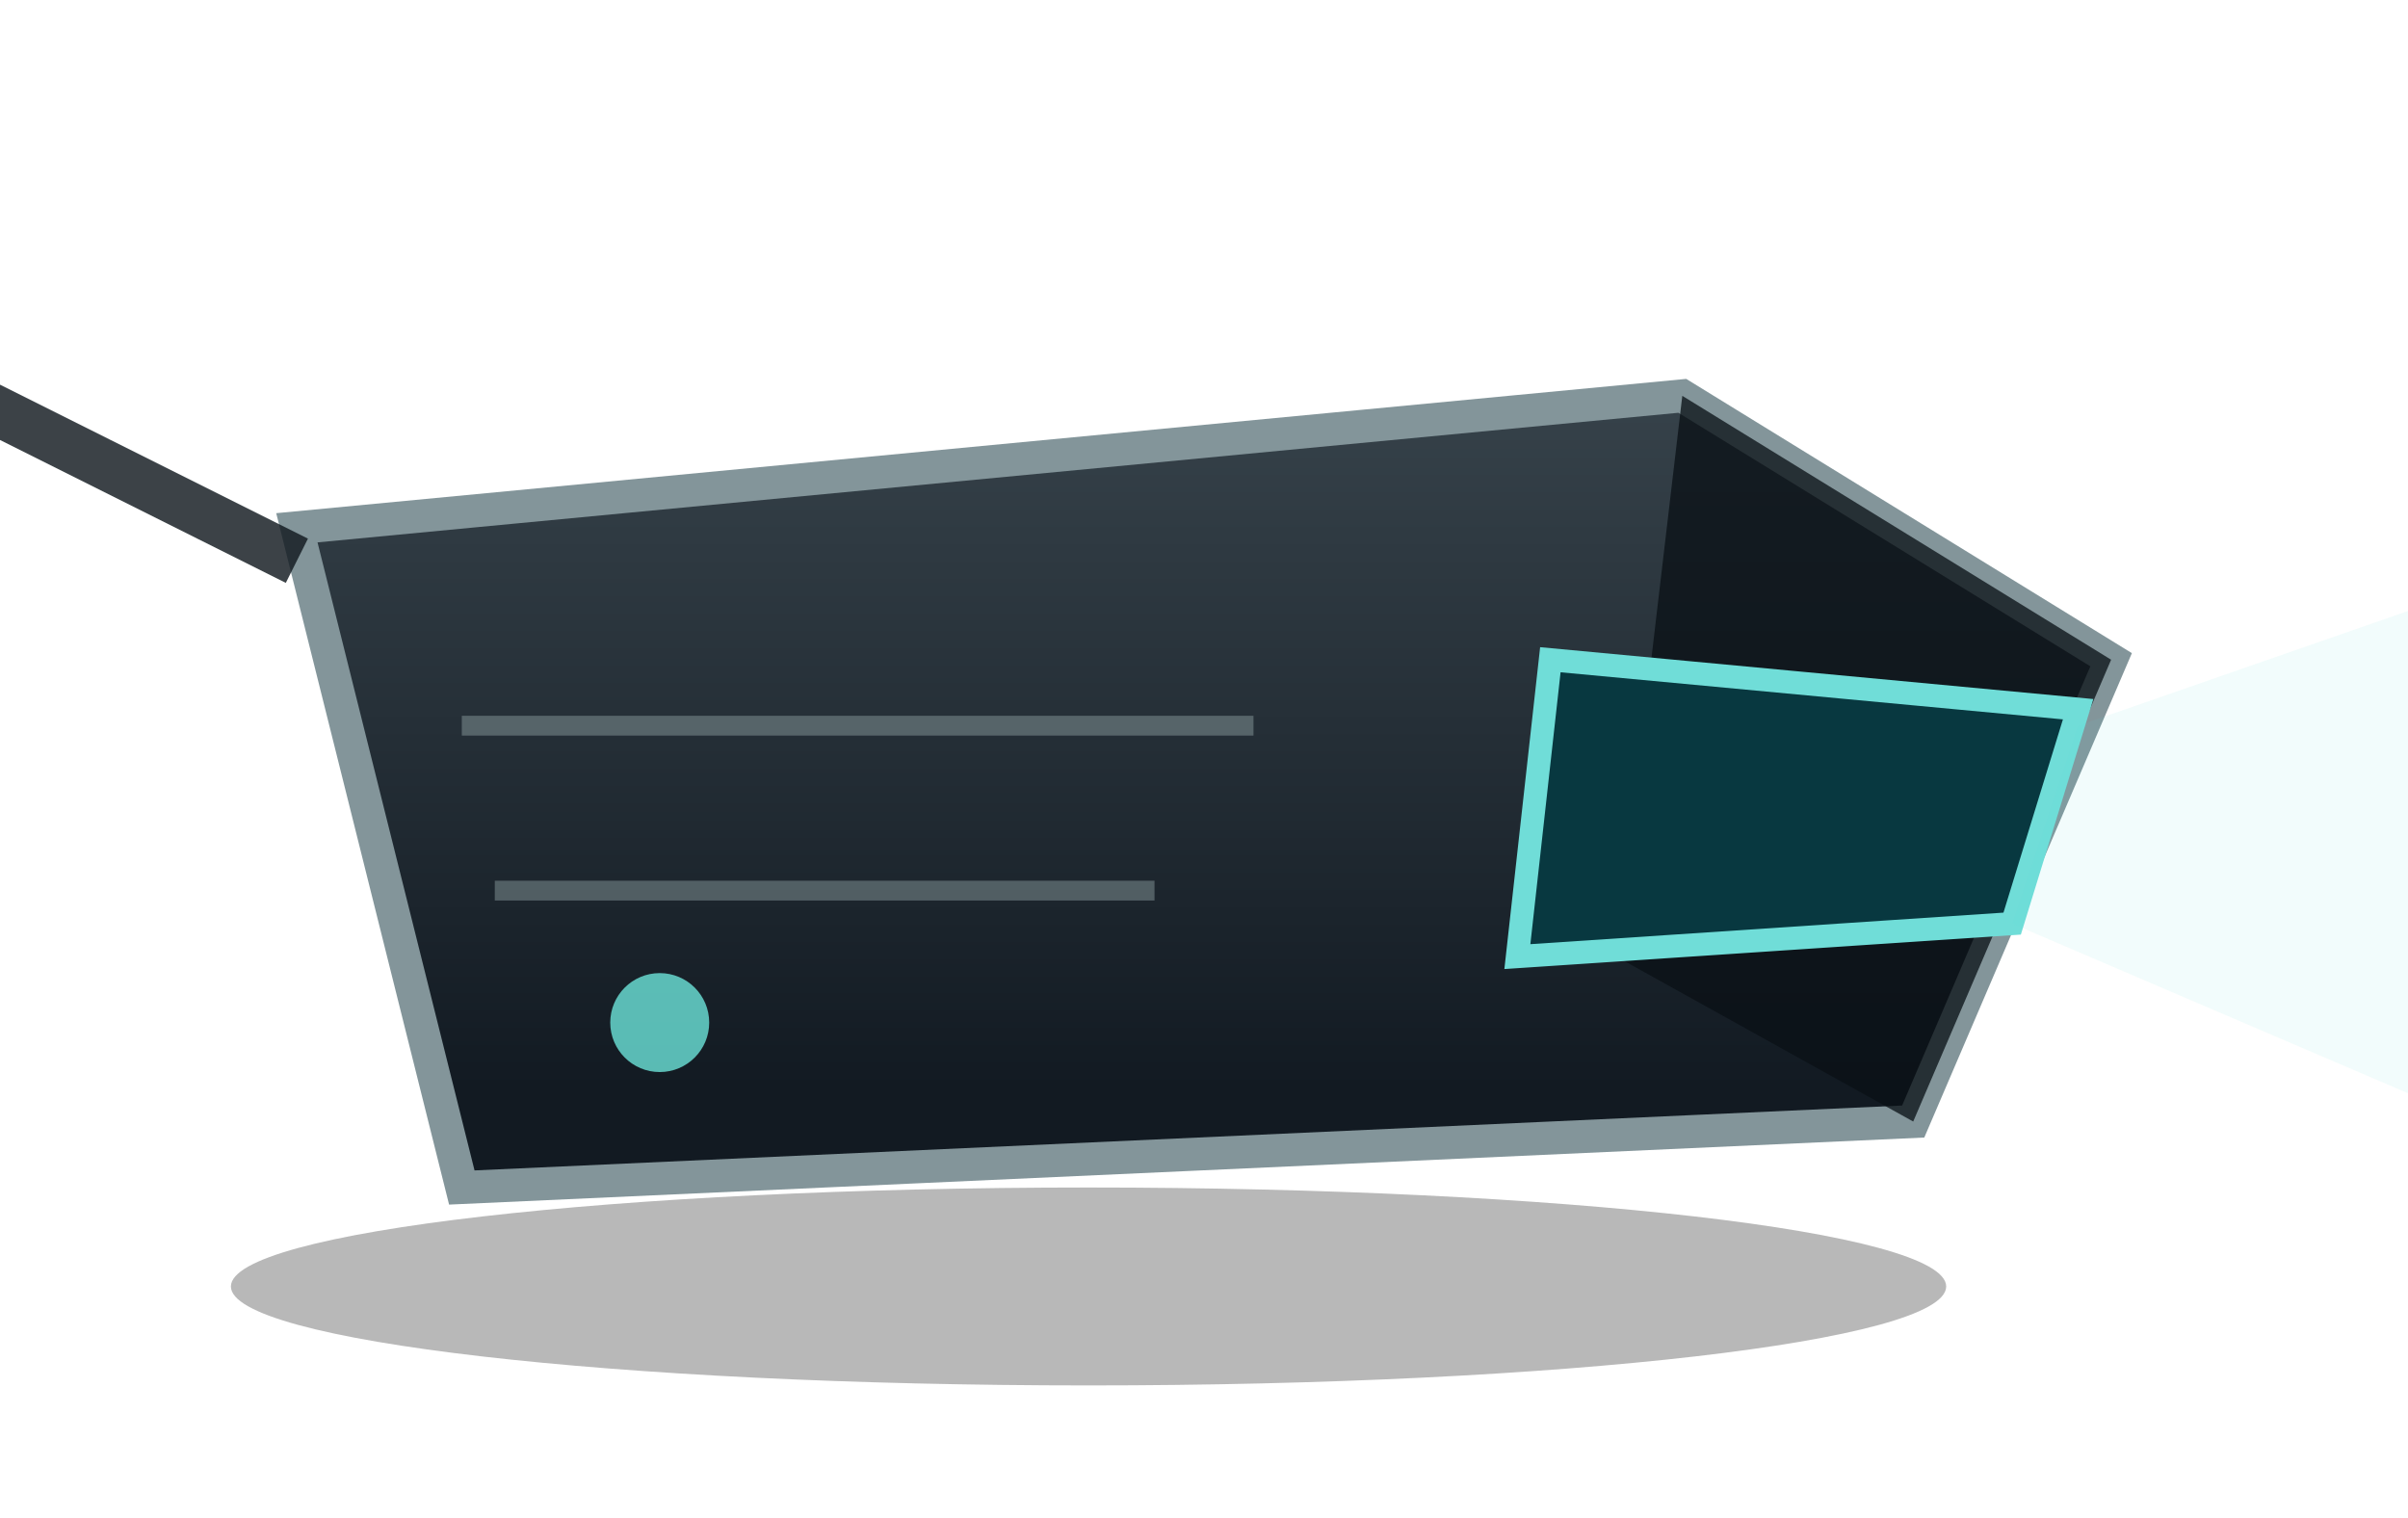
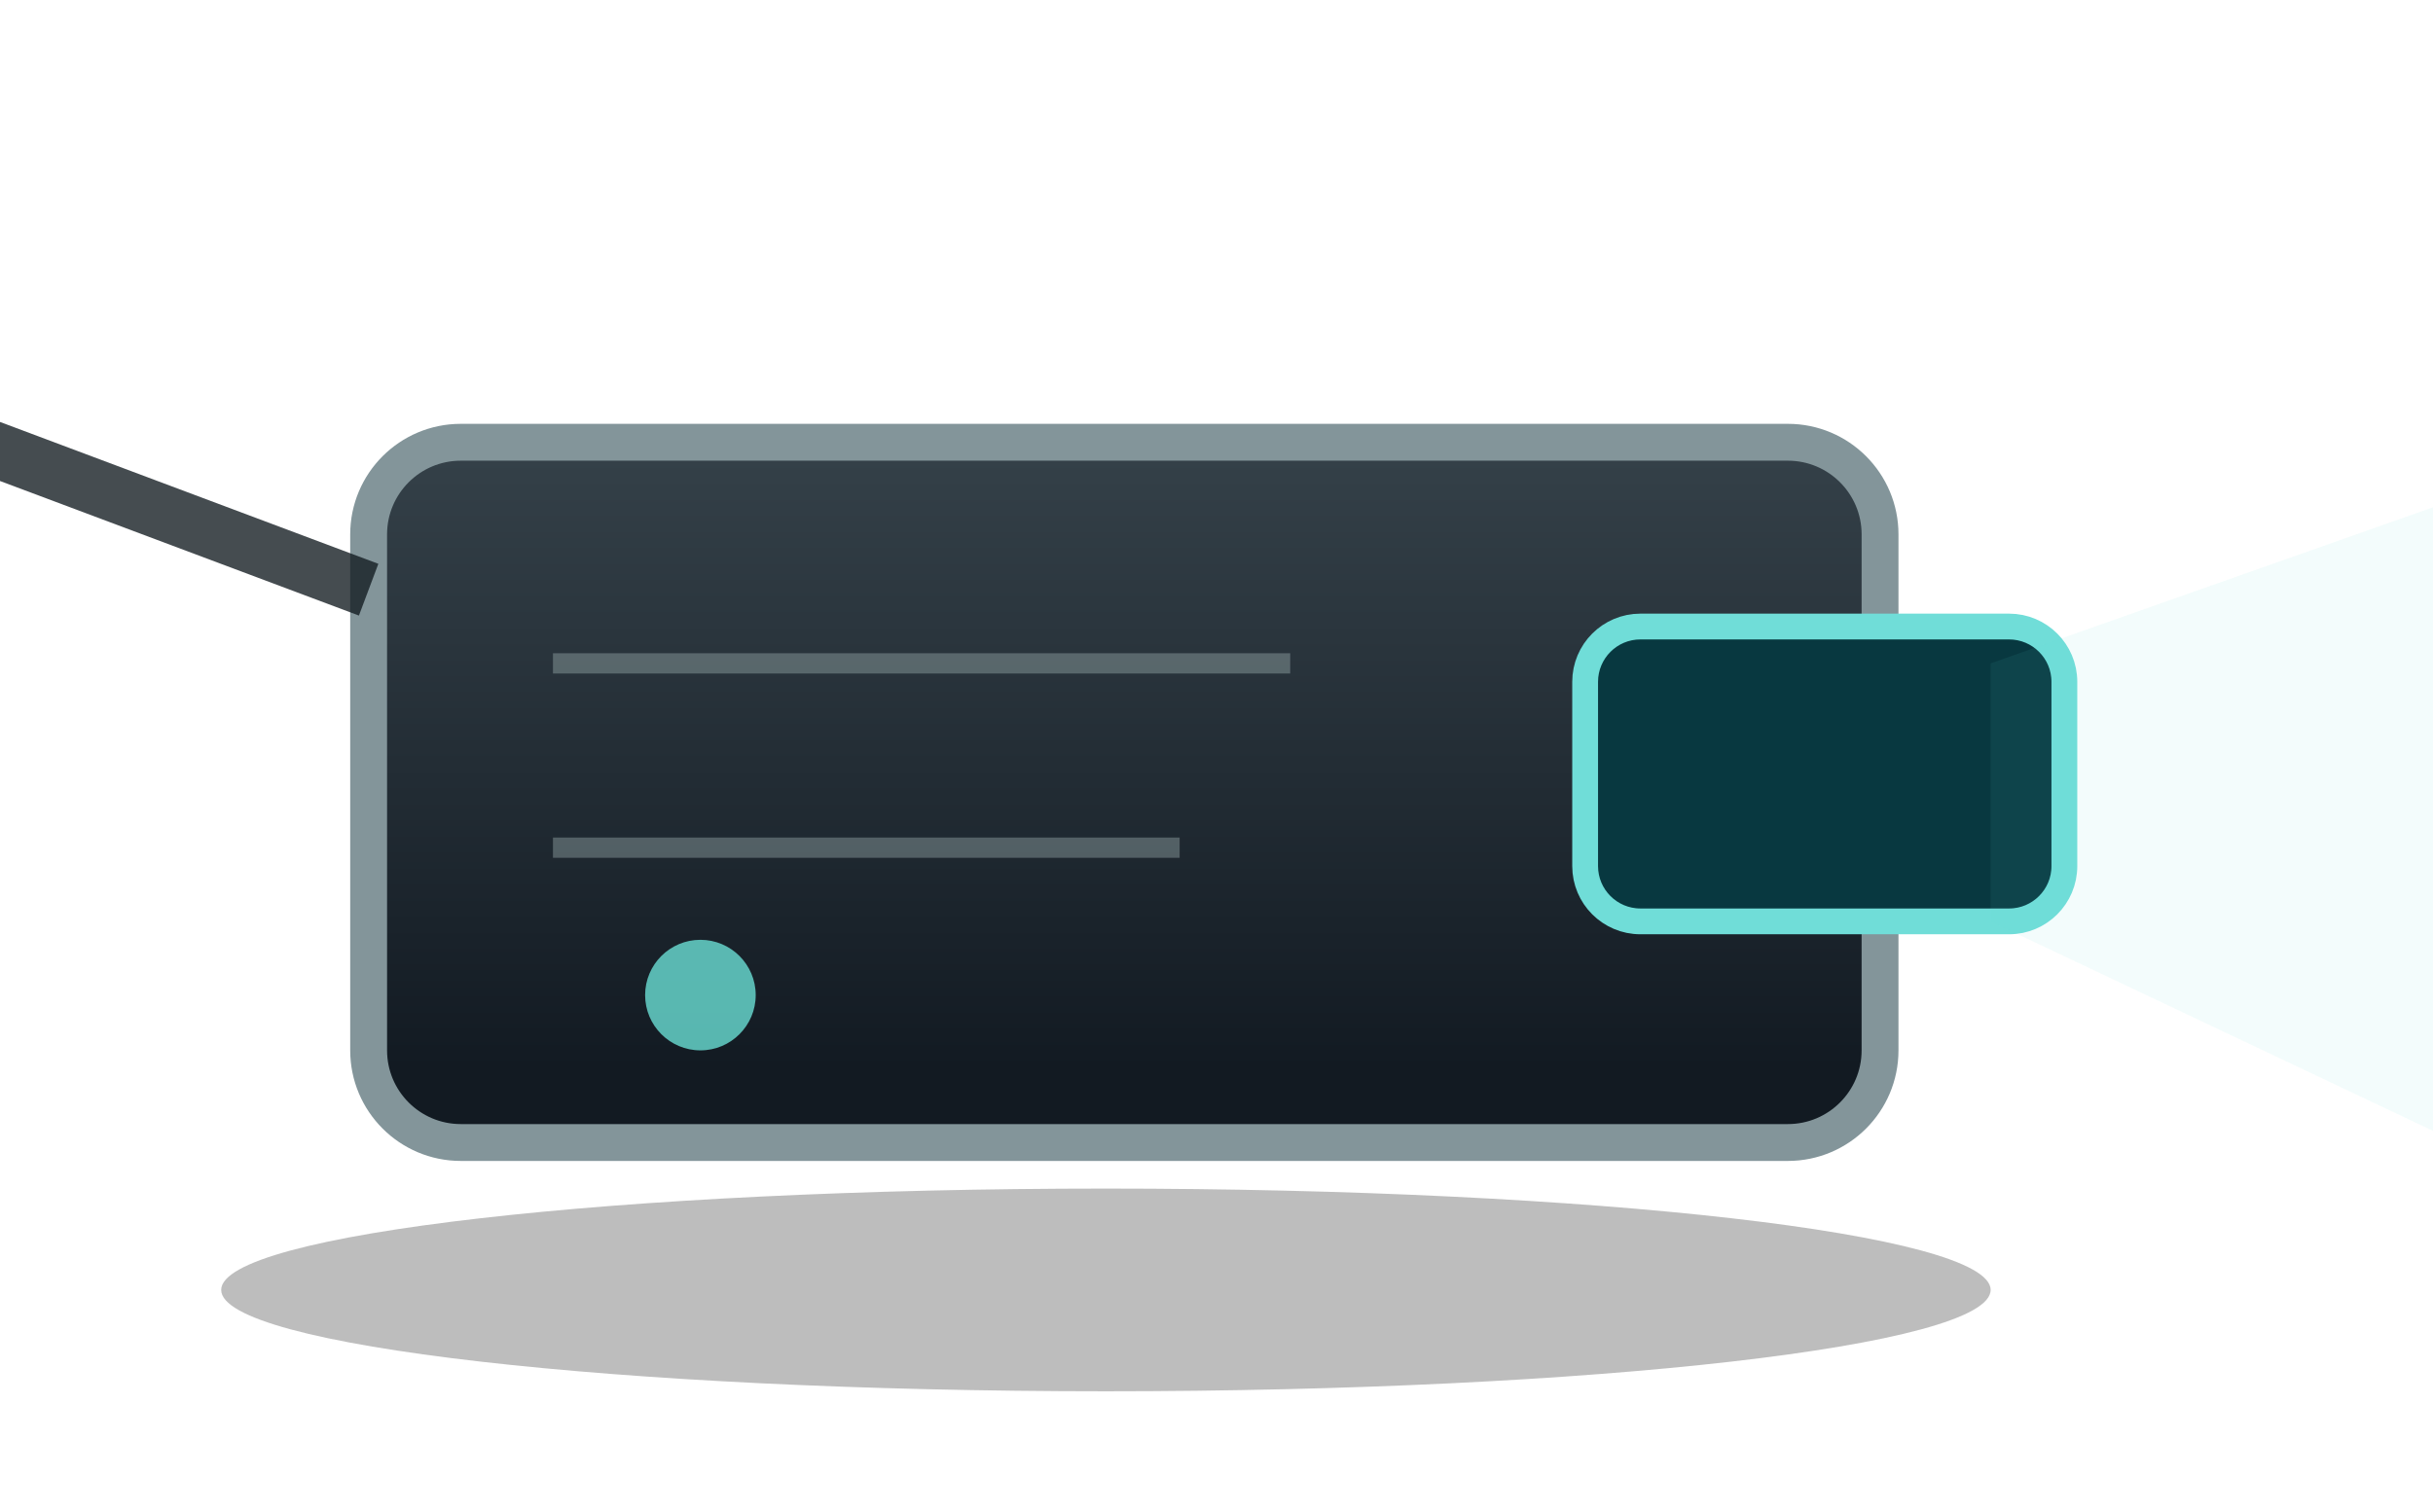
- <svg xmlns="http://www.w3.org/2000/svg" width="146" height="92" viewBox="0 0 146 92">
+ <svg xmlns="http://www.w3.org/2000/svg" width="132" height="82" viewBox="0 0 132 82">
  <defs>
-     <linearGradient id="body" x1="0" y1="22" x2="0" y2="66" gradientUnits="userSpaceOnUse">
-       <stop offset="0" stop-color="#38444c" />
+     <linearGradient id="body" x1="0" y1="18" x2="0" y2="58" gradientUnits="userSpaceOnUse">
+       <stop offset="0" stop-color="#3b4850" />
      <stop offset="1" stop-color="#121a22" />
    </linearGradient>
  </defs>
-   <ellipse cx="66" cy="78" rx="52" ry="6" fill="#000000" opacity="0.28" />
-   <path d="M18 32 L102 24 L128 40 L116 68 L28 72 Z" fill="url(#body)" stroke="#83959a" stroke-width="2" />
-   <path d="M102 24 L128 40 L116 68 L98 58 Z" fill="#091015" opacity="0.76" />
-   <path d="M94 40 L126 43 L122 56 L92 58 Z" fill="#083840" stroke="#70ddd8" stroke-width="1.4" />
-   <path d="M28 44 H76 M30 54 H70" stroke="#a1b3b5" stroke-width="1.2" opacity="0.4" />
-   <path d="M18 34 L-18 16" stroke="#11191f" stroke-width="3" opacity="0.82" />
-   <path d="M126 44 L172 28 L178 80 L122 56 Z" fill="#5edbd6" opacity="0.08" />
-   <circle cx="40" cy="62" r="3" fill="#78fff2" opacity="0.7" />
+   <ellipse cx="60" cy="70" rx="48" ry="5.5" fill="#000000" opacity="0.26" />
+   <rect x="20" y="24" width="82" height="38" rx="5" fill="url(#body)" stroke="#83959a" stroke-width="2" />
+   <rect x="86" y="34" width="26" height="16" rx="3" fill="#083840" stroke="#70ddd8" stroke-width="1.4" />
+   <g stroke="#a1b3b5" stroke-width="1.1" opacity="0.4">
+     <path d="M30 36 H70" />
+     <path d="M30 46 H64" />
+   </g>
+   <path d="M20 32 L-12 20" stroke="#11191f" stroke-width="3" opacity="0.78" />
+   <path d="M108 36 L142 24 L146 68 L108 50 Z" fill="#5edbd6" opacity="0.075" />
+   <circle cx="38" cy="54" r="3" fill="#78fff2" opacity="0.68" />
</svg>
